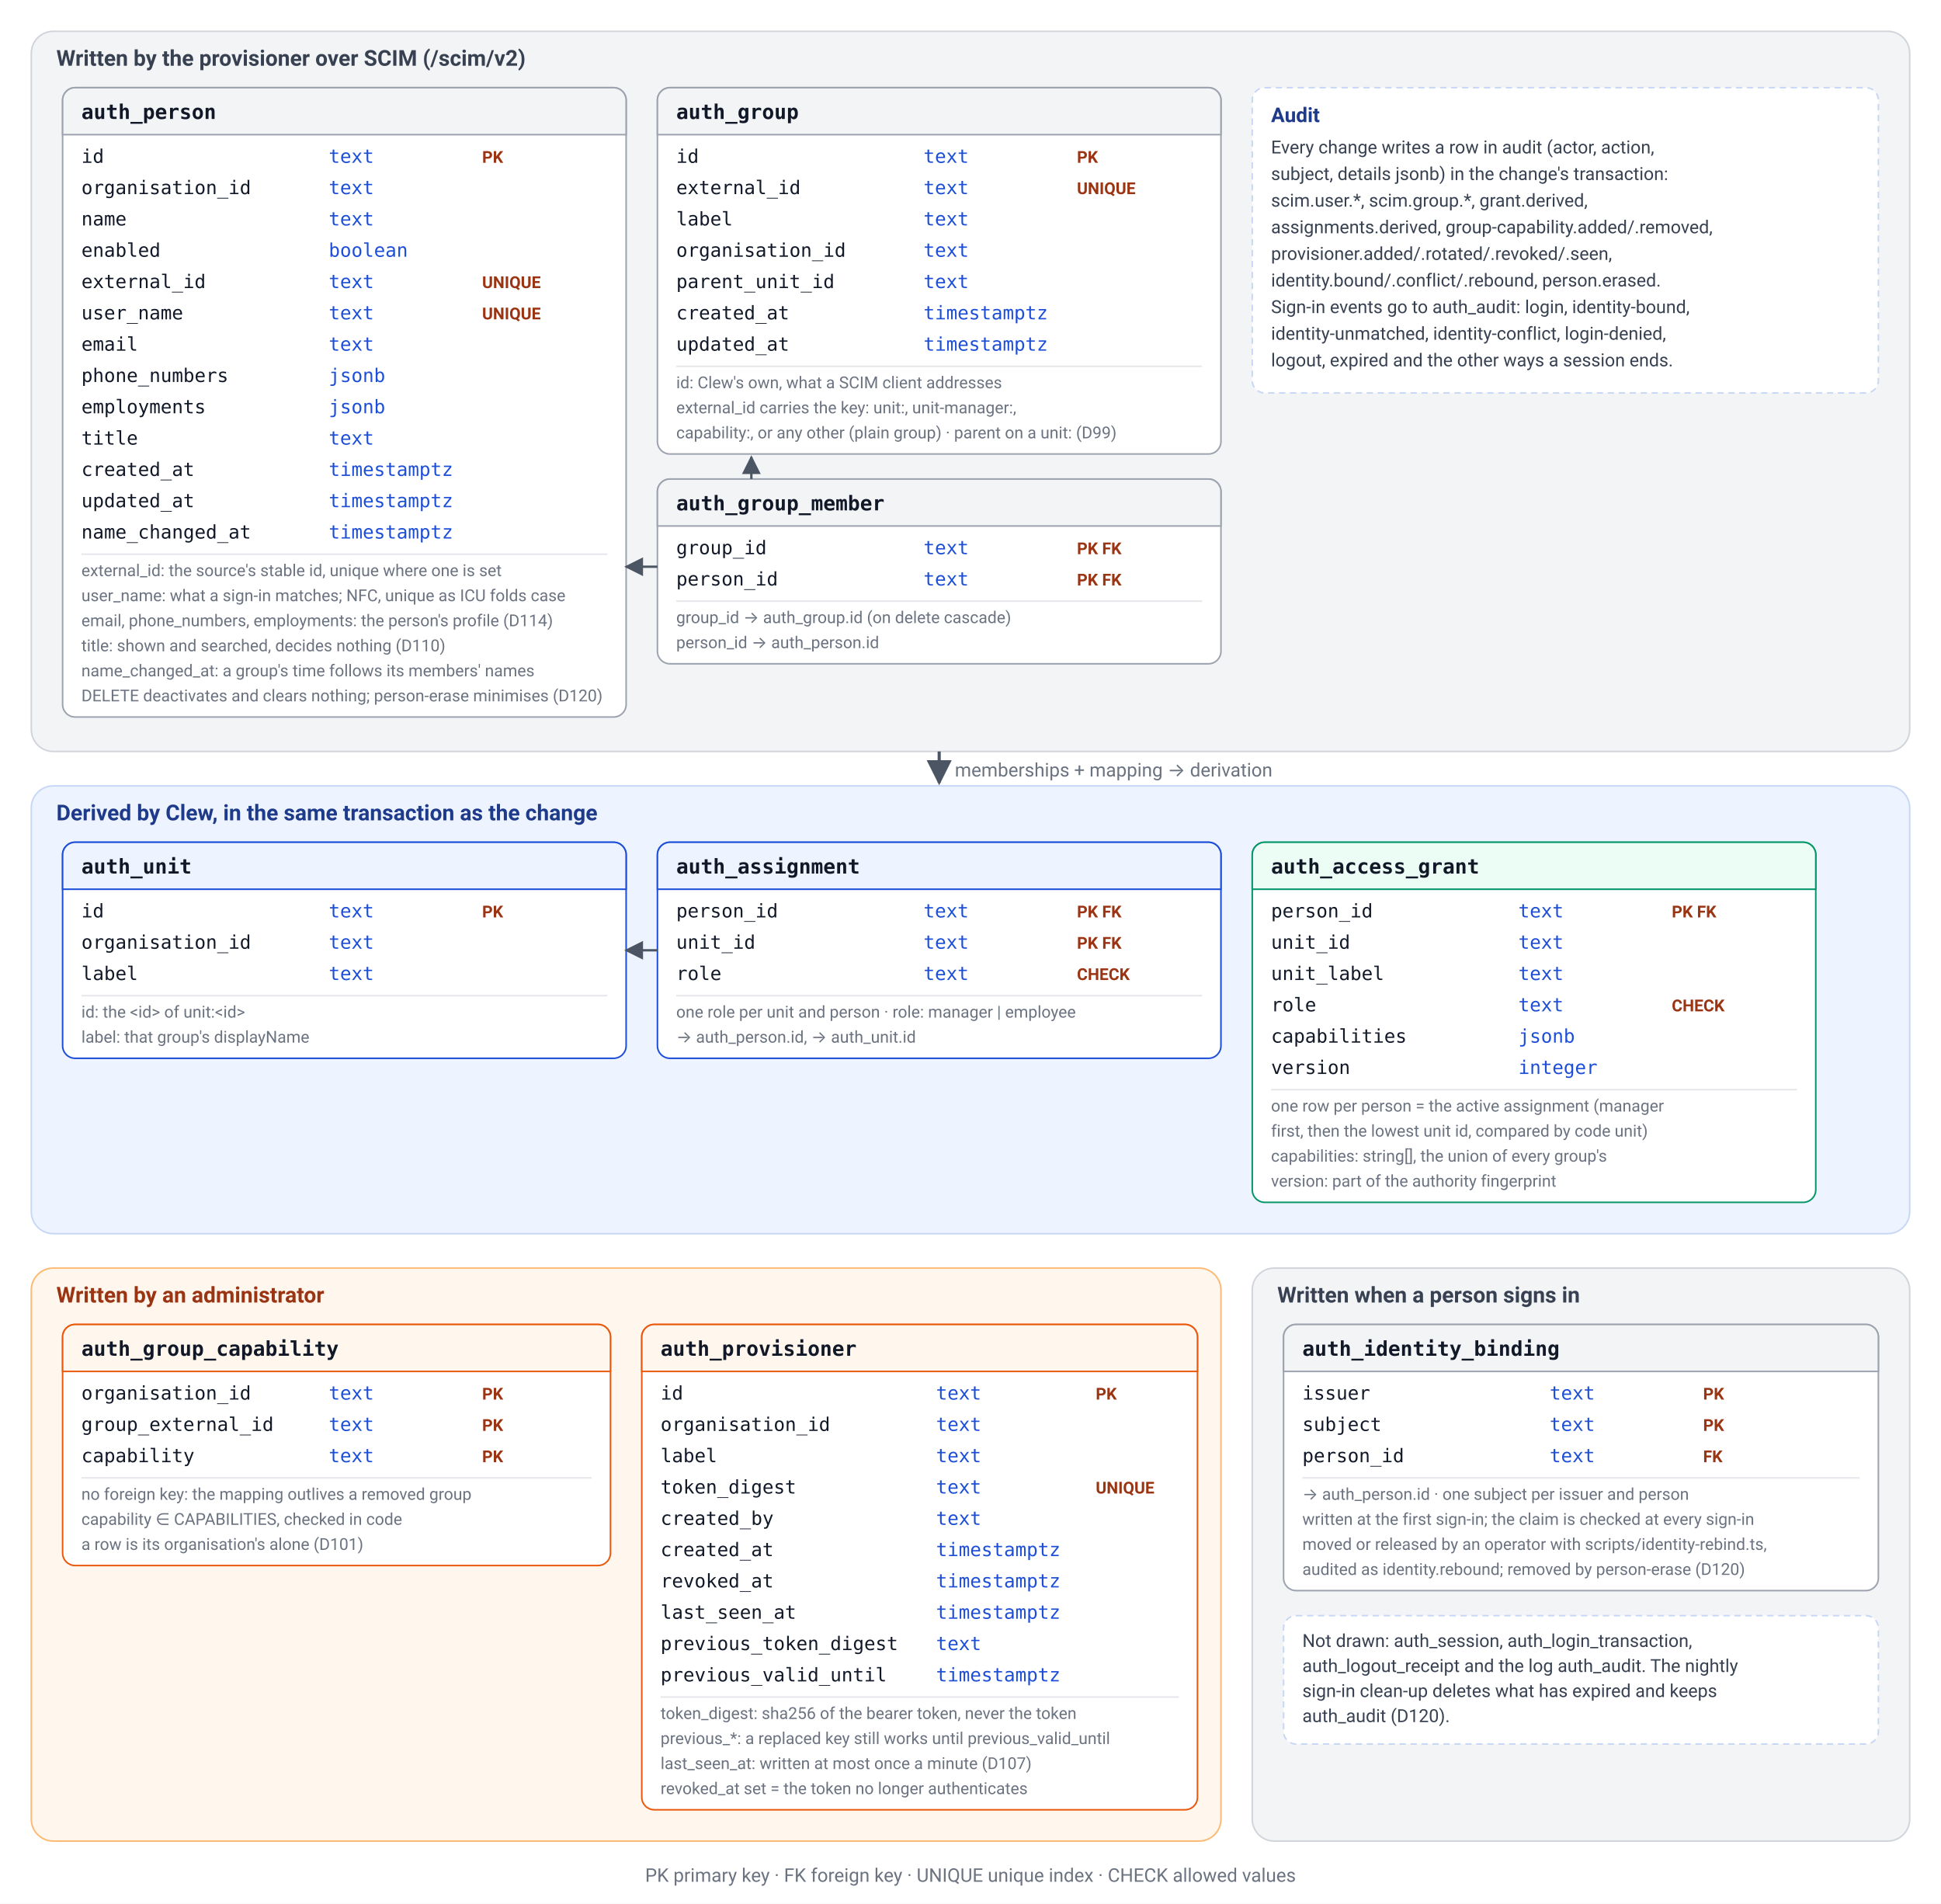
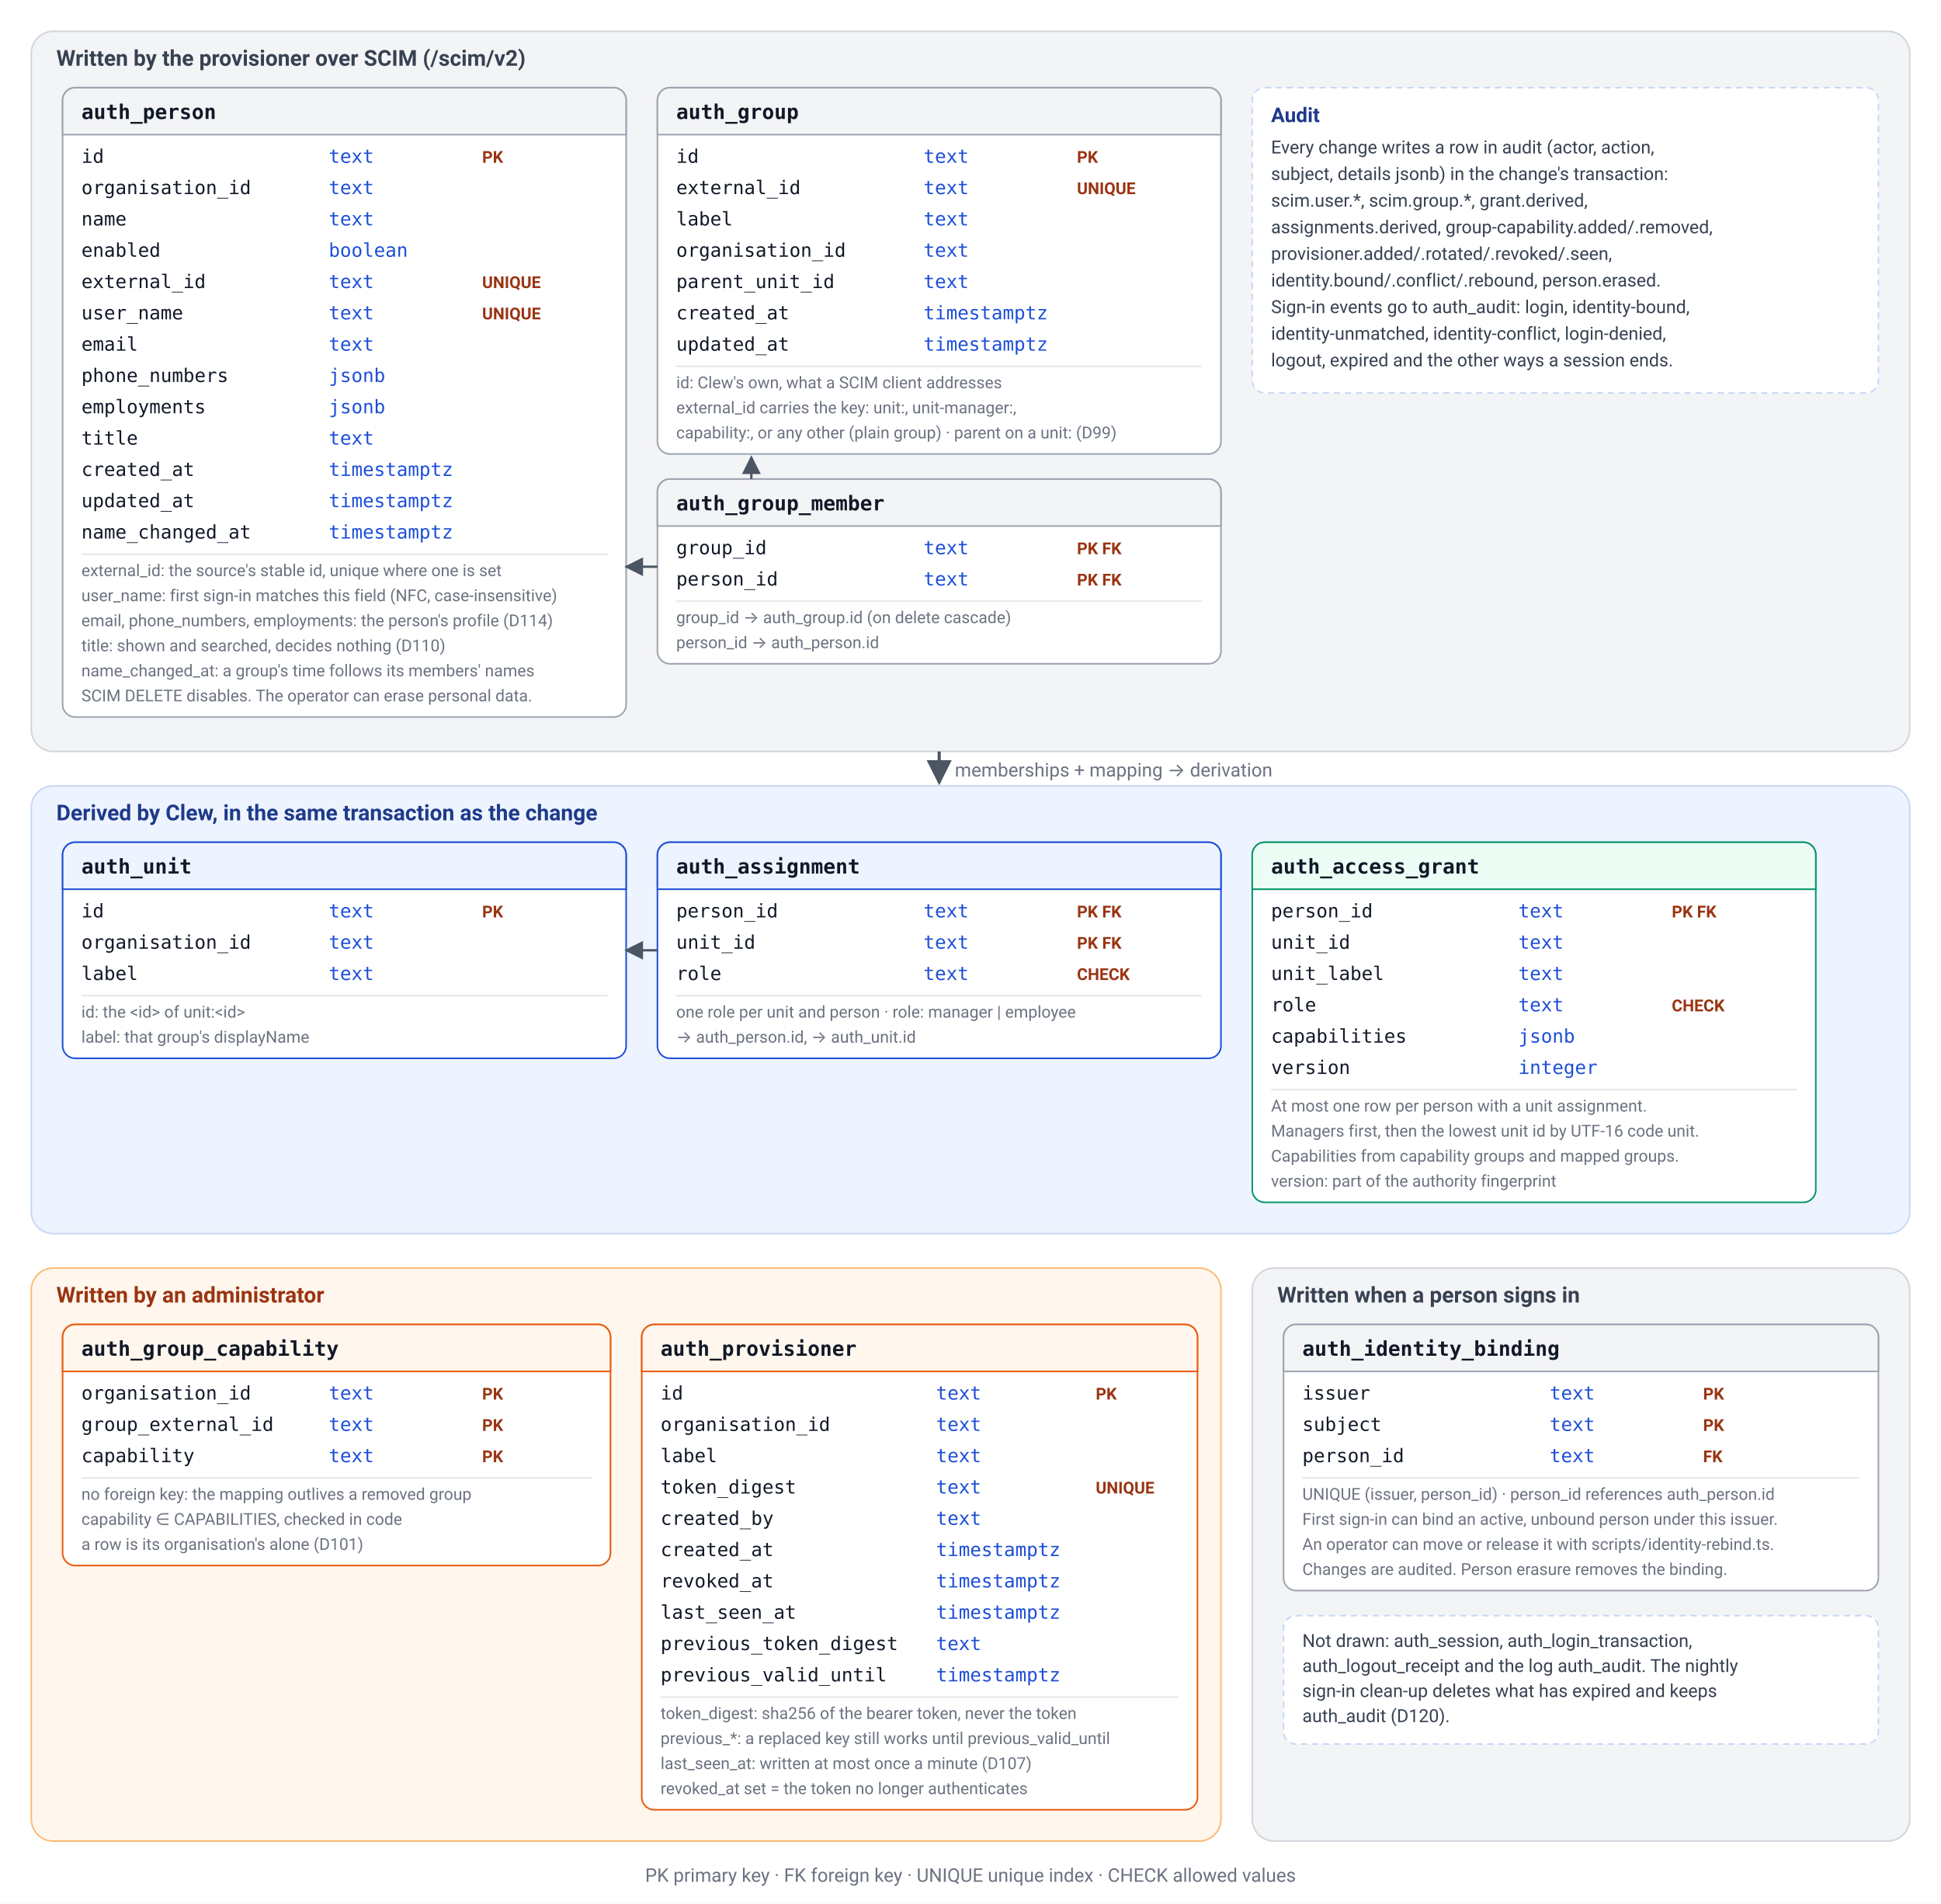
<svg xmlns="http://www.w3.org/2000/svg" width="1240" height="1216" viewBox="0 0 1240 1216" font-family="system-ui, -apple-system, Segoe UI, Roboto, sans-serif" font-size="13">
  <defs>
    <marker id="a" viewBox="0 0 10 10" refX="9" refY="5" markerWidth="8" markerHeight="8" orient="auto-start-reverse">
      <path d="M 0 0 L 10 5 L 0 10 z" fill="#4b5563" />
    </marker>
  </defs>
  <rect width="1240" height="1216" fill="#ffffff" />
  <rect x="20" y="20" width="1200" height="460" rx="14" fill="#f3f4f6" stroke="#d1d5db" />
  <text x="36" y="42" font-weight="600" font-size="14" fill="#374151">Written by the provisioner over SCIM (/scim/v2)</text>
  <rect x="40" y="56" width="360" height="402" rx="8" fill="#ffffff" stroke="#9ca3af" />
  <path d="M 48 56 H 392 a 8 8 0 0 1 8 8 V 86 H 40 V 64 a 8 8 0 0 1 8 -8 Z" fill="#f3f4f6" stroke="#9ca3af" />
  <text x="52" y="76" font-family="ui-monospace, SFMono-Regular, Menlo, monospace" font-weight="600" font-size="13" fill="#111827">auth_person</text>
  <text x="52" y="104" font-family="ui-monospace, SFMono-Regular, Menlo, monospace" font-size="12" fill="#111827">id</text>
  <text x="210" y="104" font-family="ui-monospace, SFMono-Regular, Menlo, monospace" font-size="12" fill="#1d4ed8">text</text>
  <text x="308" y="104" font-weight="600" font-size="10.5" fill="#9a3412">PK</text>
  <text x="52" y="124" font-family="ui-monospace, SFMono-Regular, Menlo, monospace" font-size="12" fill="#111827">organisation_id</text>
  <text x="210" y="124" font-family="ui-monospace, SFMono-Regular, Menlo, monospace" font-size="12" fill="#1d4ed8">text</text>
  <text x="52" y="144" font-family="ui-monospace, SFMono-Regular, Menlo, monospace" font-size="12" fill="#111827">name</text>
  <text x="210" y="144" font-family="ui-monospace, SFMono-Regular, Menlo, monospace" font-size="12" fill="#1d4ed8">text</text>
  <text x="52" y="164" font-family="ui-monospace, SFMono-Regular, Menlo, monospace" font-size="12" fill="#111827">enabled</text>
  <text x="210" y="164" font-family="ui-monospace, SFMono-Regular, Menlo, monospace" font-size="12" fill="#1d4ed8">boolean</text>
  <text x="52" y="184" font-family="ui-monospace, SFMono-Regular, Menlo, monospace" font-size="12" fill="#111827">external_id</text>
  <text x="210" y="184" font-family="ui-monospace, SFMono-Regular, Menlo, monospace" font-size="12" fill="#1d4ed8">text</text>
  <text x="308" y="184" font-weight="600" font-size="10.5" fill="#9a3412">UNIQUE</text>
  <text x="52" y="204" font-family="ui-monospace, SFMono-Regular, Menlo, monospace" font-size="12" fill="#111827">user_name</text>
  <text x="210" y="204" font-family="ui-monospace, SFMono-Regular, Menlo, monospace" font-size="12" fill="#1d4ed8">text</text>
  <text x="308" y="204" font-weight="600" font-size="10.5" fill="#9a3412">UNIQUE</text>
  <text x="52" y="224" font-family="ui-monospace, SFMono-Regular, Menlo, monospace" font-size="12" fill="#111827">email</text>
  <text x="210" y="224" font-family="ui-monospace, SFMono-Regular, Menlo, monospace" font-size="12" fill="#1d4ed8">text</text>
  <text x="52" y="244" font-family="ui-monospace, SFMono-Regular, Menlo, monospace" font-size="12" fill="#111827">phone_numbers</text>
  <text x="210" y="244" font-family="ui-monospace, SFMono-Regular, Menlo, monospace" font-size="12" fill="#1d4ed8">jsonb</text>
  <text x="52" y="264" font-family="ui-monospace, SFMono-Regular, Menlo, monospace" font-size="12" fill="#111827">employments</text>
  <text x="210" y="264" font-family="ui-monospace, SFMono-Regular, Menlo, monospace" font-size="12" fill="#1d4ed8">jsonb</text>
  <text x="52" y="284" font-family="ui-monospace, SFMono-Regular, Menlo, monospace" font-size="12" fill="#111827">title</text>
  <text x="210" y="284" font-family="ui-monospace, SFMono-Regular, Menlo, monospace" font-size="12" fill="#1d4ed8">text</text>
  <text x="52" y="304" font-family="ui-monospace, SFMono-Regular, Menlo, monospace" font-size="12" fill="#111827">created_at</text>
  <text x="210" y="304" font-family="ui-monospace, SFMono-Regular, Menlo, monospace" font-size="12" fill="#1d4ed8">timestamptz</text>
  <text x="52" y="324" font-family="ui-monospace, SFMono-Regular, Menlo, monospace" font-size="12" fill="#111827">updated_at</text>
  <text x="210" y="324" font-family="ui-monospace, SFMono-Regular, Menlo, monospace" font-size="12" fill="#1d4ed8">timestamptz</text>
  <text x="52" y="344" font-family="ui-monospace, SFMono-Regular, Menlo, monospace" font-size="12" fill="#111827">name_changed_at</text>
  <text x="210" y="344" font-family="ui-monospace, SFMono-Regular, Menlo, monospace" font-size="12" fill="#1d4ed8">timestamptz</text>
  <line x1="52" y1="354" x2="388" y2="354" stroke="#e5e7eb" />
  <text x="52" y="368" font-size="10.5" fill="#6b7280">external_id: the source's stable id, unique where one is set</text>
-   <text x="52" y="384" font-size="10.5" fill="#6b7280">user_name: what a sign-in matches; NFC, unique as ICU folds case</text>
+   <text x="52" y="384" font-size="10.5" fill="#6b7280">user_name: first sign-in matches this field (NFC, case-insensitive)</text>
  <text x="52" y="400" font-size="10.5" fill="#6b7280">email, phone_numbers, employments: the person's profile (D114)</text>
  <text x="52" y="416" font-size="10.5" fill="#6b7280">title: shown and searched, decides nothing (D110)</text>
  <text x="52" y="432" font-size="10.5" fill="#6b7280">name_changed_at: a group's time follows its members' names</text>
-   <text x="52" y="448" font-size="10.5" fill="#6b7280">DELETE deactivates and clears nothing; person-erase minimises (D120)</text>
+   <text x="52" y="448" font-size="10.5" fill="#6b7280">SCIM DELETE disables. The operator can erase personal data.</text>
  <rect x="420" y="56" width="360" height="234" rx="8" fill="#ffffff" stroke="#9ca3af" />
  <path d="M 428 56 H 772 a 8 8 0 0 1 8 8 V 86 H 420 V 64 a 8 8 0 0 1 8 -8 Z" fill="#f3f4f6" stroke="#9ca3af" />
  <text x="432" y="76" font-family="ui-monospace, SFMono-Regular, Menlo, monospace" font-weight="600" font-size="13" fill="#111827">auth_group</text>
  <text x="432" y="104" font-family="ui-monospace, SFMono-Regular, Menlo, monospace" font-size="12" fill="#111827">id</text>
  <text x="590" y="104" font-family="ui-monospace, SFMono-Regular, Menlo, monospace" font-size="12" fill="#1d4ed8">text</text>
  <text x="688" y="104" font-weight="600" font-size="10.5" fill="#9a3412">PK</text>
  <text x="432" y="124" font-family="ui-monospace, SFMono-Regular, Menlo, monospace" font-size="12" fill="#111827">external_id</text>
  <text x="590" y="124" font-family="ui-monospace, SFMono-Regular, Menlo, monospace" font-size="12" fill="#1d4ed8">text</text>
  <text x="688" y="124" font-weight="600" font-size="10.5" fill="#9a3412">UNIQUE</text>
  <text x="432" y="144" font-family="ui-monospace, SFMono-Regular, Menlo, monospace" font-size="12" fill="#111827">label</text>
  <text x="590" y="144" font-family="ui-monospace, SFMono-Regular, Menlo, monospace" font-size="12" fill="#1d4ed8">text</text>
  <text x="432" y="164" font-family="ui-monospace, SFMono-Regular, Menlo, monospace" font-size="12" fill="#111827">organisation_id</text>
  <text x="590" y="164" font-family="ui-monospace, SFMono-Regular, Menlo, monospace" font-size="12" fill="#1d4ed8">text</text>
  <text x="432" y="184" font-family="ui-monospace, SFMono-Regular, Menlo, monospace" font-size="12" fill="#111827">parent_unit_id</text>
  <text x="590" y="184" font-family="ui-monospace, SFMono-Regular, Menlo, monospace" font-size="12" fill="#1d4ed8">text</text>
  <text x="432" y="204" font-family="ui-monospace, SFMono-Regular, Menlo, monospace" font-size="12" fill="#111827">created_at</text>
  <text x="590" y="204" font-family="ui-monospace, SFMono-Regular, Menlo, monospace" font-size="12" fill="#1d4ed8">timestamptz</text>
  <text x="432" y="224" font-family="ui-monospace, SFMono-Regular, Menlo, monospace" font-size="12" fill="#111827">updated_at</text>
  <text x="590" y="224" font-family="ui-monospace, SFMono-Regular, Menlo, monospace" font-size="12" fill="#1d4ed8">timestamptz</text>
  <line x1="432" y1="234" x2="768" y2="234" stroke="#e5e7eb" />
  <text x="432" y="248" font-size="10.5" fill="#6b7280">id: Clew's own, what a SCIM client addresses</text>
  <text x="432" y="264" font-size="10.5" fill="#6b7280">external_id carries the key: unit:, unit-manager:,</text>
  <text x="432" y="280" font-size="10.5" fill="#6b7280">capability:, or any other (plain group) · parent on a unit: (D99)</text>
  <rect x="420" y="306" width="360" height="118" rx="8" fill="#ffffff" stroke="#9ca3af" />
  <path d="M 428 306 H 772 a 8 8 0 0 1 8 8 V 336 H 420 V 314 a 8 8 0 0 1 8 -8 Z" fill="#f3f4f6" stroke="#9ca3af" />
  <text x="432" y="326" font-family="ui-monospace, SFMono-Regular, Menlo, monospace" font-weight="600" font-size="13" fill="#111827">auth_group_member</text>
  <text x="432" y="354" font-family="ui-monospace, SFMono-Regular, Menlo, monospace" font-size="12" fill="#111827">group_id</text>
  <text x="590" y="354" font-family="ui-monospace, SFMono-Regular, Menlo, monospace" font-size="12" fill="#1d4ed8">text</text>
  <text x="688" y="354" font-weight="600" font-size="10.5" fill="#9a3412">PK FK</text>
  <text x="432" y="374" font-family="ui-monospace, SFMono-Regular, Menlo, monospace" font-size="12" fill="#111827">person_id</text>
  <text x="590" y="374" font-family="ui-monospace, SFMono-Regular, Menlo, monospace" font-size="12" fill="#1d4ed8">text</text>
  <text x="688" y="374" font-weight="600" font-size="10.5" fill="#9a3412">PK FK</text>
  <line x1="432" y1="384" x2="768" y2="384" stroke="#e5e7eb" />
  <text x="432" y="398" font-size="10.5" fill="#6b7280">group_id → auth_group.id (on delete cascade)</text>
  <text x="432" y="414" font-size="10.5" fill="#6b7280">person_id → auth_person.id</text>
  <line x1="480" y1="306" x2="480" y2="292" stroke="#4b5563" stroke-width="1.5" marker-end="url(#a)" />
  <line x1="420" y1="362" x2="400" y2="362" stroke="#4b5563" stroke-width="1.5" marker-end="url(#a)" />
  <rect x="800" y="56" width="400" height="195" rx="8" fill="#ffffff" stroke="#c7d7f5" stroke-dasharray="4 3" />
  <text x="812" y="78" font-weight="600" fill="#1e3a8a">Audit</text>
  <text x="812" y="98" font-size="11.5" fill="#374151">Every change writes a row in audit (actor, action,</text>
  <text x="812" y="115" font-size="11.5" fill="#374151">subject, details jsonb) in the change's transaction:</text>
  <text x="812" y="132" font-size="11.5" fill="#374151">scim.user.*, scim.group.*, grant.derived,</text>
  <text x="812" y="149" font-size="11.5" fill="#374151">assignments.derived, group-capability.added/.removed,</text>
  <text x="812" y="166" font-size="11.5" fill="#374151">provisioner.added/.rotated/.revoked/.seen,</text>
  <text x="812" y="183" font-size="11.5" fill="#374151">identity.bound/.conflict/.rebound, person.erased.</text>
  <text x="812" y="200" font-size="11.5" fill="#374151">Sign-in events go to auth_audit: login, identity-bound,</text>
  <text x="812" y="217" font-size="11.5" fill="#374151">identity-unmatched, identity-conflict, login-denied,</text>
  <text x="812" y="234" font-size="11.5" fill="#374151">logout, expired and the other ways a session ends.</text>
  <rect x="20" y="502" width="1200" height="286" rx="14" fill="#eef4ff" stroke="#c7d7f5" />
  <text x="36" y="524" font-weight="600" font-size="14" fill="#1e3a8a">Derived by Clew, in the same transaction as the change</text>
  <rect x="40" y="538" width="360" height="138" rx="8" fill="#ffffff" stroke="#1d4ed8" />
  <path d="M 48 538 H 392 a 8 8 0 0 1 8 8 V 568 H 40 V 546 a 8 8 0 0 1 8 -8 Z" fill="#eef4ff" stroke="#1d4ed8" />
  <text x="52" y="558" font-family="ui-monospace, SFMono-Regular, Menlo, monospace" font-weight="600" font-size="13" fill="#111827">auth_unit</text>
  <text x="52" y="586" font-family="ui-monospace, SFMono-Regular, Menlo, monospace" font-size="12" fill="#111827">id</text>
  <text x="210" y="586" font-family="ui-monospace, SFMono-Regular, Menlo, monospace" font-size="12" fill="#1d4ed8">text</text>
  <text x="308" y="586" font-weight="600" font-size="10.5" fill="#9a3412">PK</text>
  <text x="52" y="606" font-family="ui-monospace, SFMono-Regular, Menlo, monospace" font-size="12" fill="#111827">organisation_id</text>
  <text x="210" y="606" font-family="ui-monospace, SFMono-Regular, Menlo, monospace" font-size="12" fill="#1d4ed8">text</text>
  <text x="52" y="626" font-family="ui-monospace, SFMono-Regular, Menlo, monospace" font-size="12" fill="#111827">label</text>
  <text x="210" y="626" font-family="ui-monospace, SFMono-Regular, Menlo, monospace" font-size="12" fill="#1d4ed8">text</text>
  <line x1="52" y1="636" x2="388" y2="636" stroke="#e5e7eb" />
  <text x="52" y="650" font-size="10.5" fill="#6b7280">id: the &lt;id&gt; of unit:&lt;id&gt;</text>
  <text x="52" y="666" font-size="10.5" fill="#6b7280">label: that group's displayName</text>
  <rect x="420" y="538" width="360" height="138" rx="8" fill="#ffffff" stroke="#1d4ed8" />
  <path d="M 428 538 H 772 a 8 8 0 0 1 8 8 V 568 H 420 V 546 a 8 8 0 0 1 8 -8 Z" fill="#eef4ff" stroke="#1d4ed8" />
  <text x="432" y="558" font-family="ui-monospace, SFMono-Regular, Menlo, monospace" font-weight="600" font-size="13" fill="#111827">auth_assignment</text>
  <text x="432" y="586" font-family="ui-monospace, SFMono-Regular, Menlo, monospace" font-size="12" fill="#111827">person_id</text>
  <text x="590" y="586" font-family="ui-monospace, SFMono-Regular, Menlo, monospace" font-size="12" fill="#1d4ed8">text</text>
  <text x="688" y="586" font-weight="600" font-size="10.5" fill="#9a3412">PK FK</text>
  <text x="432" y="606" font-family="ui-monospace, SFMono-Regular, Menlo, monospace" font-size="12" fill="#111827">unit_id</text>
  <text x="590" y="606" font-family="ui-monospace, SFMono-Regular, Menlo, monospace" font-size="12" fill="#1d4ed8">text</text>
  <text x="688" y="606" font-weight="600" font-size="10.5" fill="#9a3412">PK FK</text>
  <text x="432" y="626" font-family="ui-monospace, SFMono-Regular, Menlo, monospace" font-size="12" fill="#111827">role</text>
  <text x="590" y="626" font-family="ui-monospace, SFMono-Regular, Menlo, monospace" font-size="12" fill="#1d4ed8">text</text>
  <text x="688" y="626" font-weight="600" font-size="10.5" fill="#9a3412">CHECK</text>
  <line x1="432" y1="636" x2="768" y2="636" stroke="#e5e7eb" />
  <text x="432" y="650" font-size="10.5" fill="#6b7280">one role per unit and person · role: manager | employee</text>
  <text x="432" y="666" font-size="10.5" fill="#6b7280">→ auth_person.id, → auth_unit.id</text>
  <rect x="800" y="538" width="360" height="230" rx="8" fill="#ffffff" stroke="#059669" />
  <path d="M 808 538 H 1152 a 8 8 0 0 1 8 8 V 568 H 800 V 546 a 8 8 0 0 1 8 -8 Z" fill="#ecfdf5" stroke="#059669" />
  <text x="812" y="558" font-family="ui-monospace, SFMono-Regular, Menlo, monospace" font-weight="600" font-size="13" fill="#111827">auth_access_grant</text>
  <text x="812" y="586" font-family="ui-monospace, SFMono-Regular, Menlo, monospace" font-size="12" fill="#111827">person_id</text>
  <text x="970" y="586" font-family="ui-monospace, SFMono-Regular, Menlo, monospace" font-size="12" fill="#1d4ed8">text</text>
  <text x="1068" y="586" font-weight="600" font-size="10.5" fill="#9a3412">PK FK</text>
  <text x="812" y="606" font-family="ui-monospace, SFMono-Regular, Menlo, monospace" font-size="12" fill="#111827">unit_id</text>
  <text x="970" y="606" font-family="ui-monospace, SFMono-Regular, Menlo, monospace" font-size="12" fill="#1d4ed8">text</text>
  <text x="812" y="626" font-family="ui-monospace, SFMono-Regular, Menlo, monospace" font-size="12" fill="#111827">unit_label</text>
  <text x="970" y="626" font-family="ui-monospace, SFMono-Regular, Menlo, monospace" font-size="12" fill="#1d4ed8">text</text>
  <text x="812" y="646" font-family="ui-monospace, SFMono-Regular, Menlo, monospace" font-size="12" fill="#111827">role</text>
  <text x="970" y="646" font-family="ui-monospace, SFMono-Regular, Menlo, monospace" font-size="12" fill="#1d4ed8">text</text>
  <text x="1068" y="646" font-weight="600" font-size="10.5" fill="#9a3412">CHECK</text>
  <text x="812" y="666" font-family="ui-monospace, SFMono-Regular, Menlo, monospace" font-size="12" fill="#111827">capabilities</text>
  <text x="970" y="666" font-family="ui-monospace, SFMono-Regular, Menlo, monospace" font-size="12" fill="#1d4ed8">jsonb</text>
  <text x="812" y="686" font-family="ui-monospace, SFMono-Regular, Menlo, monospace" font-size="12" fill="#111827">version</text>
  <text x="970" y="686" font-family="ui-monospace, SFMono-Regular, Menlo, monospace" font-size="12" fill="#1d4ed8">integer</text>
  <line x1="812" y1="696" x2="1148" y2="696" stroke="#e5e7eb" />
-   <text x="812" y="710" font-size="10.5" fill="#6b7280">one row per person = the active assignment (manager</text>
-   <text x="812" y="726" font-size="10.5" fill="#6b7280">first, then the lowest unit id, compared by code unit)</text>
-   <text x="812" y="742" font-size="10.5" fill="#6b7280">capabilities: string[], the union of every group's</text>
+   <text x="812" y="710" font-size="10.5" fill="#6b7280">At most one row per person with a unit assignment.</text>
+   <text x="812" y="726" font-size="10.5" fill="#6b7280">Managers first, then the lowest unit id by UTF-16 code unit.</text>
+   <text x="812" y="742" font-size="10.5" fill="#6b7280">Capabilities from capability groups and mapped groups.</text>
  <text x="812" y="758" font-size="10.5" fill="#6b7280">version: part of the authority fingerprint</text>
  <line x1="420" y1="607" x2="400" y2="607" stroke="#4b5563" stroke-width="1.5" marker-end="url(#a)" />
  <line x1="600" y1="480" x2="600" y2="500" stroke="#4b5563" stroke-width="2" marker-end="url(#a)" />
  <text x="610" y="496" font-size="12" fill="#6b7280">memberships + mapping → derivation</text>
  <rect x="20" y="810" width="760" height="366" rx="14" fill="#fff7ed" stroke="#fdba74" />
  <text x="36" y="832" font-weight="600" font-size="14" fill="#9a3412">Written by an administrator</text>
  <rect x="800" y="810" width="420" height="366" rx="14" fill="#f3f4f6" stroke="#d1d5db" />
  <text x="816" y="832" font-weight="600" font-size="14" fill="#374151">Written when a person signs in</text>
  <rect x="40" y="846" width="350" height="154" rx="8" fill="#ffffff" stroke="#ea580c" />
  <path d="M 48 846 H 382 a 8 8 0 0 1 8 8 V 876 H 40 V 854 a 8 8 0 0 1 8 -8 Z" fill="#fff7ed" stroke="#ea580c" />
  <text x="52" y="866" font-family="ui-monospace, SFMono-Regular, Menlo, monospace" font-weight="600" font-size="13" fill="#111827">auth_group_capability</text>
  <text x="52" y="894" font-family="ui-monospace, SFMono-Regular, Menlo, monospace" font-size="12" fill="#111827">organisation_id</text>
  <text x="210" y="894" font-family="ui-monospace, SFMono-Regular, Menlo, monospace" font-size="12" fill="#1d4ed8">text</text>
  <text x="308" y="894" font-weight="600" font-size="10.5" fill="#9a3412">PK</text>
  <text x="52" y="914" font-family="ui-monospace, SFMono-Regular, Menlo, monospace" font-size="12" fill="#111827">group_external_id</text>
  <text x="210" y="914" font-family="ui-monospace, SFMono-Regular, Menlo, monospace" font-size="12" fill="#1d4ed8">text</text>
  <text x="308" y="914" font-weight="600" font-size="10.5" fill="#9a3412">PK</text>
  <text x="52" y="934" font-family="ui-monospace, SFMono-Regular, Menlo, monospace" font-size="12" fill="#111827">capability</text>
  <text x="210" y="934" font-family="ui-monospace, SFMono-Regular, Menlo, monospace" font-size="12" fill="#1d4ed8">text</text>
  <text x="308" y="934" font-weight="600" font-size="10.5" fill="#9a3412">PK</text>
  <line x1="52" y1="944" x2="378" y2="944" stroke="#e5e7eb" />
  <text x="52" y="958" font-size="10.5" fill="#6b7280">no foreign key: the mapping outlives a removed group</text>
  <text x="52" y="974" font-size="10.5" fill="#6b7280">capability ∈ CAPABILITIES, checked in code</text>
  <text x="52" y="990" font-size="10.5" fill="#6b7280">a row is its organisation's alone (D101)</text>
  <rect x="410" y="846" width="355" height="310" rx="8" fill="#ffffff" stroke="#ea580c" />
  <path d="M 418 846 H 757 a 8 8 0 0 1 8 8 V 876 H 410 V 854 a 8 8 0 0 1 8 -8 Z" fill="#fff7ed" stroke="#ea580c" />
  <text x="422" y="866" font-family="ui-monospace, SFMono-Regular, Menlo, monospace" font-weight="600" font-size="13" fill="#111827">auth_provisioner</text>
  <text x="422" y="894" font-family="ui-monospace, SFMono-Regular, Menlo, monospace" font-size="12" fill="#111827">id</text>
  <text x="598" y="894" font-family="ui-monospace, SFMono-Regular, Menlo, monospace" font-size="12" fill="#1d4ed8">text</text>
  <text x="700" y="894" font-weight="600" font-size="10.5" fill="#9a3412">PK</text>
  <text x="422" y="914" font-family="ui-monospace, SFMono-Regular, Menlo, monospace" font-size="12" fill="#111827">organisation_id</text>
  <text x="598" y="914" font-family="ui-monospace, SFMono-Regular, Menlo, monospace" font-size="12" fill="#1d4ed8">text</text>
  <text x="422" y="934" font-family="ui-monospace, SFMono-Regular, Menlo, monospace" font-size="12" fill="#111827">label</text>
  <text x="598" y="934" font-family="ui-monospace, SFMono-Regular, Menlo, monospace" font-size="12" fill="#1d4ed8">text</text>
  <text x="422" y="954" font-family="ui-monospace, SFMono-Regular, Menlo, monospace" font-size="12" fill="#111827">token_digest</text>
  <text x="598" y="954" font-family="ui-monospace, SFMono-Regular, Menlo, monospace" font-size="12" fill="#1d4ed8">text</text>
  <text x="700" y="954" font-weight="600" font-size="10.5" fill="#9a3412">UNIQUE</text>
  <text x="422" y="974" font-family="ui-monospace, SFMono-Regular, Menlo, monospace" font-size="12" fill="#111827">created_by</text>
  <text x="598" y="974" font-family="ui-monospace, SFMono-Regular, Menlo, monospace" font-size="12" fill="#1d4ed8">text</text>
  <text x="422" y="994" font-family="ui-monospace, SFMono-Regular, Menlo, monospace" font-size="12" fill="#111827">created_at</text>
  <text x="598" y="994" font-family="ui-monospace, SFMono-Regular, Menlo, monospace" font-size="12" fill="#1d4ed8">timestamptz</text>
  <text x="422" y="1014" font-family="ui-monospace, SFMono-Regular, Menlo, monospace" font-size="12" fill="#111827">revoked_at</text>
  <text x="598" y="1014" font-family="ui-monospace, SFMono-Regular, Menlo, monospace" font-size="12" fill="#1d4ed8">timestamptz</text>
  <text x="422" y="1034" font-family="ui-monospace, SFMono-Regular, Menlo, monospace" font-size="12" fill="#111827">last_seen_at</text>
  <text x="598" y="1034" font-family="ui-monospace, SFMono-Regular, Menlo, monospace" font-size="12" fill="#1d4ed8">timestamptz</text>
  <text x="422" y="1054" font-family="ui-monospace, SFMono-Regular, Menlo, monospace" font-size="12" fill="#111827">previous_token_digest</text>
  <text x="598" y="1054" font-family="ui-monospace, SFMono-Regular, Menlo, monospace" font-size="12" fill="#1d4ed8">text</text>
  <text x="422" y="1074" font-family="ui-monospace, SFMono-Regular, Menlo, monospace" font-size="12" fill="#111827">previous_valid_until</text>
  <text x="598" y="1074" font-family="ui-monospace, SFMono-Regular, Menlo, monospace" font-size="12" fill="#1d4ed8">timestamptz</text>
  <line x1="422" y1="1084" x2="753" y2="1084" stroke="#e5e7eb" />
  <text x="422" y="1098" font-size="10.5" fill="#6b7280">token_digest: sha256 of the bearer token, never the token</text>
  <text x="422" y="1114" font-size="10.5" fill="#6b7280">previous_*: a replaced key still works until previous_valid_until</text>
  <text x="422" y="1130" font-size="10.5" fill="#6b7280">last_seen_at: written at most once a minute (D107)</text>
  <text x="422" y="1146" font-size="10.5" fill="#6b7280">revoked_at set = the token no longer authenticates</text>
  <rect x="820" y="846" width="380" height="170" rx="8" fill="#ffffff" stroke="#9ca3af" />
  <path d="M 828 846 H 1192 a 8 8 0 0 1 8 8 V 876 H 820 V 854 a 8 8 0 0 1 8 -8 Z" fill="#f3f4f6" stroke="#9ca3af" />
  <text x="832" y="866" font-family="ui-monospace, SFMono-Regular, Menlo, monospace" font-weight="600" font-size="13" fill="#111827">auth_identity_binding</text>
  <text x="832" y="894" font-family="ui-monospace, SFMono-Regular, Menlo, monospace" font-size="12" fill="#111827">issuer</text>
  <text x="990" y="894" font-family="ui-monospace, SFMono-Regular, Menlo, monospace" font-size="12" fill="#1d4ed8">text</text>
  <text x="1088" y="894" font-weight="600" font-size="10.5" fill="#9a3412">PK</text>
  <text x="832" y="914" font-family="ui-monospace, SFMono-Regular, Menlo, monospace" font-size="12" fill="#111827">subject</text>
  <text x="990" y="914" font-family="ui-monospace, SFMono-Regular, Menlo, monospace" font-size="12" fill="#1d4ed8">text</text>
  <text x="1088" y="914" font-weight="600" font-size="10.5" fill="#9a3412">PK</text>
  <text x="832" y="934" font-family="ui-monospace, SFMono-Regular, Menlo, monospace" font-size="12" fill="#111827">person_id</text>
  <text x="990" y="934" font-family="ui-monospace, SFMono-Regular, Menlo, monospace" font-size="12" fill="#1d4ed8">text</text>
  <text x="1088" y="934" font-weight="600" font-size="10.5" fill="#9a3412">FK</text>
  <line x1="832" y1="944" x2="1188" y2="944" stroke="#e5e7eb" />
-   <text x="832" y="958" font-size="10.5" fill="#6b7280">→ auth_person.id · one subject per issuer and person</text>
-   <text x="832" y="974" font-size="10.5" fill="#6b7280">written at the first sign-in; the claim is checked at every sign-in</text>
-   <text x="832" y="990" font-size="10.5" fill="#6b7280">moved or released by an operator with scripts/identity-rebind.ts,</text>
-   <text x="832" y="1006" font-size="10.5" fill="#6b7280">audited as identity.rebound; removed by person-erase (D120)</text>
+   <text x="832" y="958" font-size="10.5" fill="#6b7280">UNIQUE (issuer, person_id) · person_id references auth_person.id</text>
+   <text x="832" y="974" font-size="10.5" fill="#6b7280">First sign-in can bind an active, unbound person under this issuer.</text>
+   <text x="832" y="990" font-size="10.5" fill="#6b7280">An operator can move or release it with scripts/identity-rebind.ts.</text>
+   <text x="832" y="1006" font-size="10.5" fill="#6b7280">Changes are audited. Person erasure removes the binding.</text>
  <rect x="820" y="1032" width="380" height="82" rx="8" fill="#ffffff" stroke="#c7d7f5" stroke-dasharray="4 3" />
  <text x="832" y="1052" font-size="11.5" fill="#374151">Not drawn: auth_session, auth_login_transaction,</text>
  <text x="832" y="1068" font-size="11.5" fill="#374151">auth_logout_receipt and the log auth_audit. The nightly</text>
  <text x="832" y="1084" font-size="11.5" fill="#374151">sign-in clean-up deletes what has expired and keeps</text>
  <text x="832" y="1100" font-size="11.5" fill="#374151">auth_audit (D120).</text>
  <text x="620" y="1202" text-anchor="middle" font-size="12" fill="#6b7280">PK primary key · FK foreign key · UNIQUE unique index · CHECK allowed values</text>
</svg>
